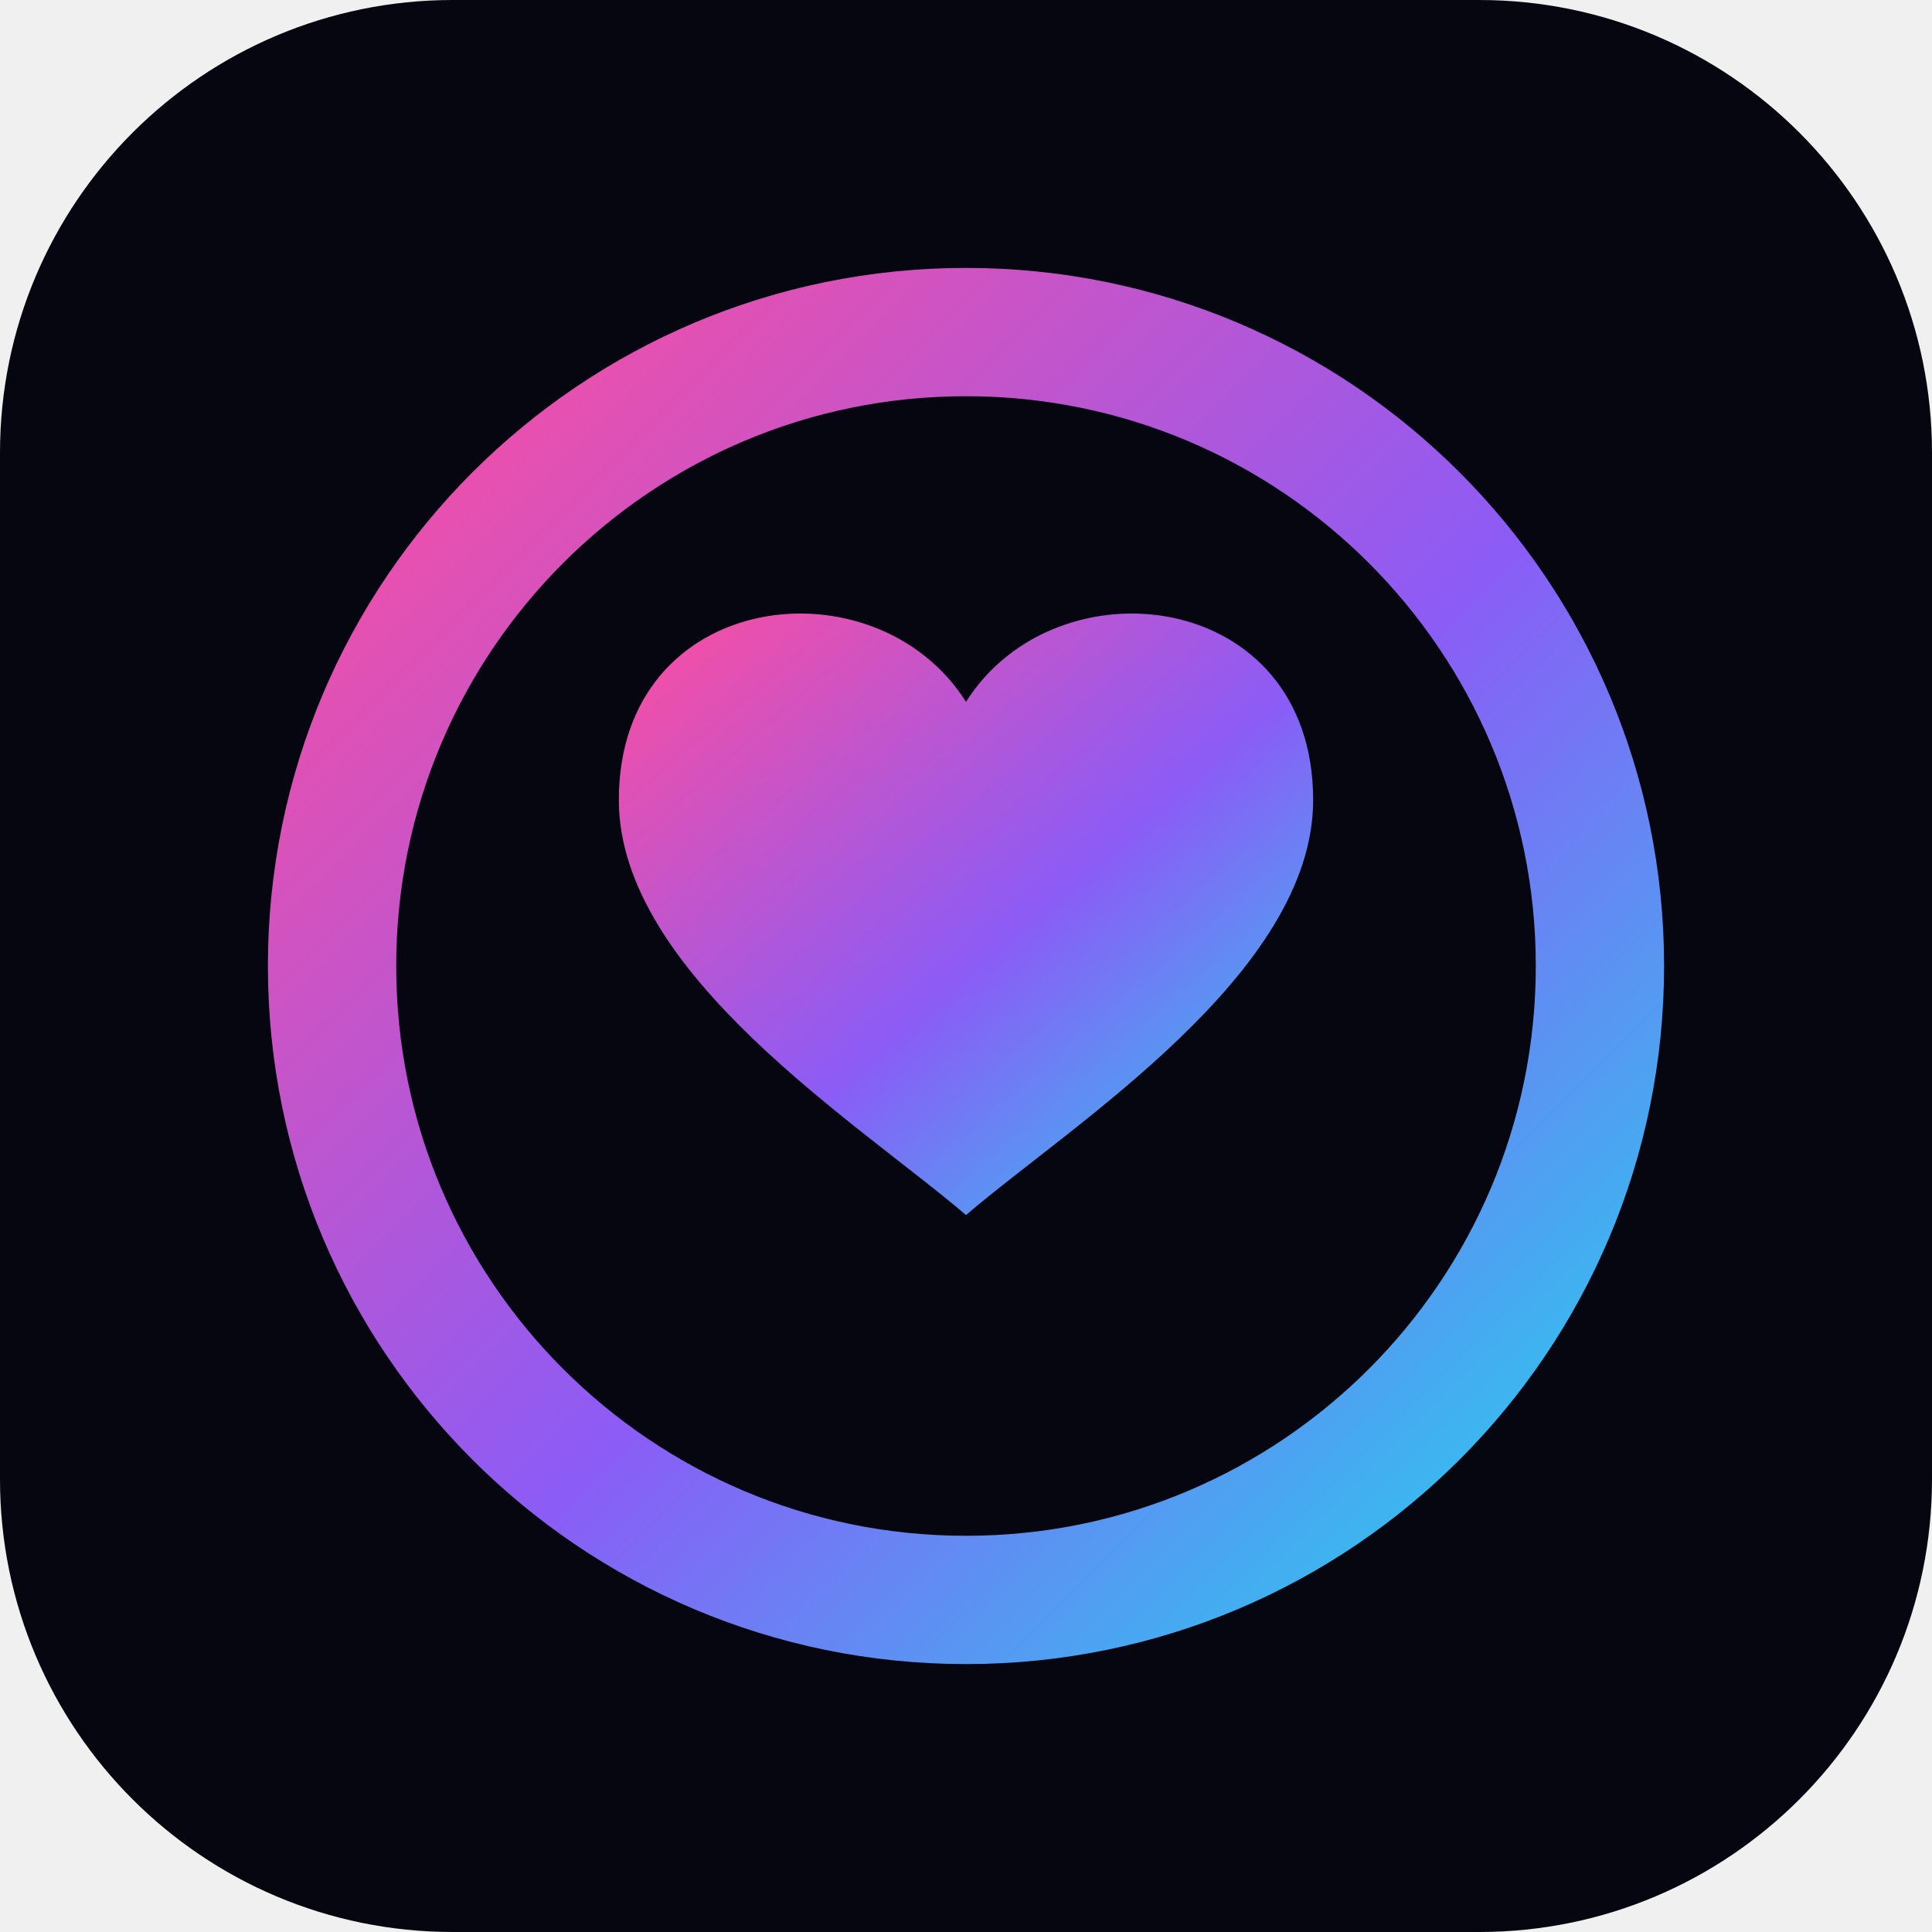
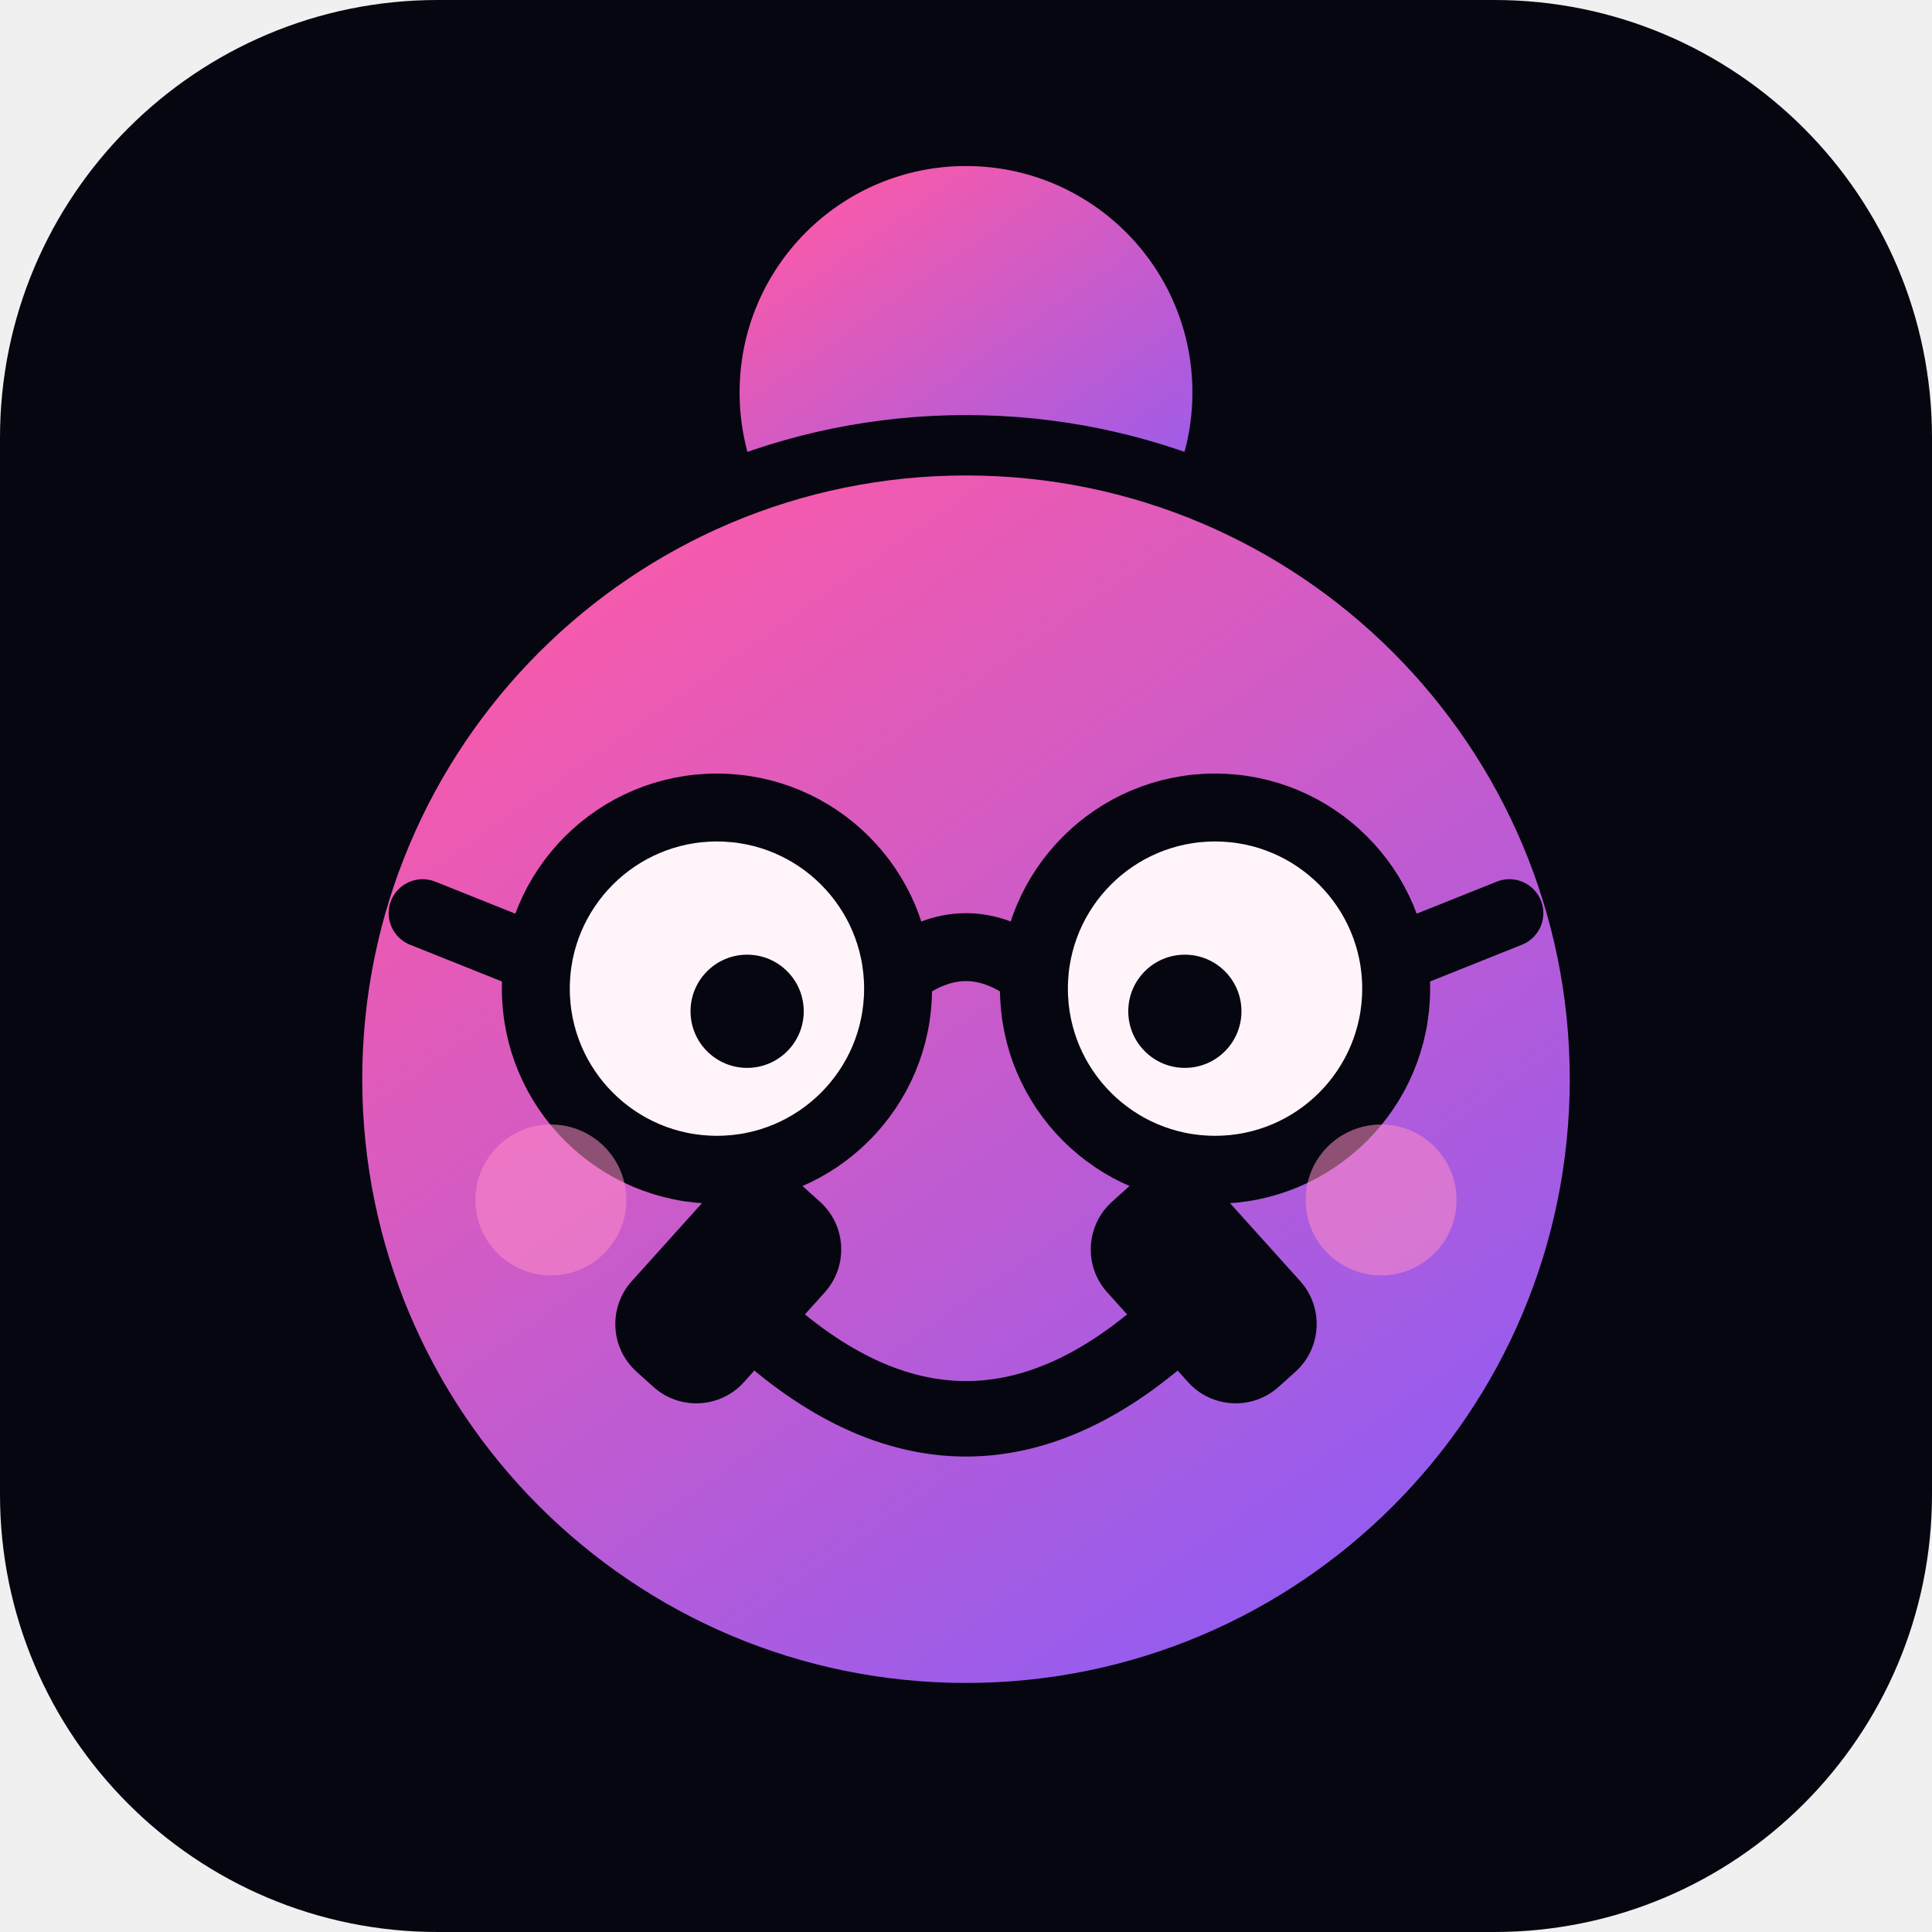
- <svg xmlns="http://www.w3.org/2000/svg" viewBox="0 0 512 512">
+ <svg xmlns="http://www.w3.org/2000/svg" viewBox="0 0 512 512" role="img" aria-labelledby="t">
  <defs>
-     <linearGradient id="g" x1="0" y1="0" x2="1" y2="1">
-       <stop offset="0" stop-color="#ff4d9d" />
-       <stop offset=".55" stop-color="#8b5cf6" />
-       <stop offset="1" stop-color="#22d3ee" />
+     <linearGradient id="dadi-g" x1="0.15" y1="0" x2="0.85" y2="1">
+       <stop offset="0" stop-color="#ff5aa5" />
+       <stop offset="1" stop-color="#8b5cf6" />
    </linearGradient>
+     <mask id="dadi-bun-gap">
+       <rect width="512" height="512" fill="#fff" />
+       <circle cx="256" cy="286" r="176" fill="#000" />
+     </mask>
  </defs>
-   <rect width="512" height="512" rx="120" fill="#05060f" />
-   <circle cx="256" cy="256" r="168" fill="none" stroke="url(#g)" stroke-width="34" />
-   <path d="M256 186c-24-38-92-30-92 26 0 46 64 86 92 110 28-24 92-64 92-110 0-56-68-64-92-26z" fill="url(#g)" />
+   <rect width="512" height="512" rx="116" fill="#05060f" />
+   <circle cx="256" cy="104" r="60" fill="#e353b6" style="fill:url(#dadi-g)" mask="url(#dadi-bun-gap)" />
+   <circle cx="256" cy="286" r="160" fill="#c454d0" style="fill:url(#dadi-g)" />
+   <g stroke="#05060f" stroke-width="18" stroke-linecap="round">
+     <circle cx="190" cy="262" r="48" fill="#fff4fa" />
+     <circle cx="322" cy="262" r="48" fill="#fff4fa" />
+     <path d="M238 258 Q256 244 274 258" fill="none" />
+     <path d="M142 254 L112 242" fill="none" />
+     <path d="M370 254 L400 242" fill="none" />
+   </g>
+   <circle cx="146" cy="318" r="20" fill="#ff8cc6" opacity=".55" />
+   <circle cx="366" cy="318" r="20" fill="#ff8cc6" opacity=".55" />
+   <circle cx="198" cy="268" r="15" fill="#05060f" />
+   <circle cx="314" cy="268" r="15" fill="#05060f" />
+   <g fill="#05060f">
+     <path d="M200 350 Q256 402 312 350" fill="none" stroke="#05060f" stroke-width="20" stroke-linecap="round" />
+     <rect x="160" y="321" width="66" height="40" rx="17" transform="rotate(-48 193 341)" />
+     <rect x="286" y="321" width="66" height="40" rx="17" transform="rotate(48 319 341)" />
+   </g>
</svg>
